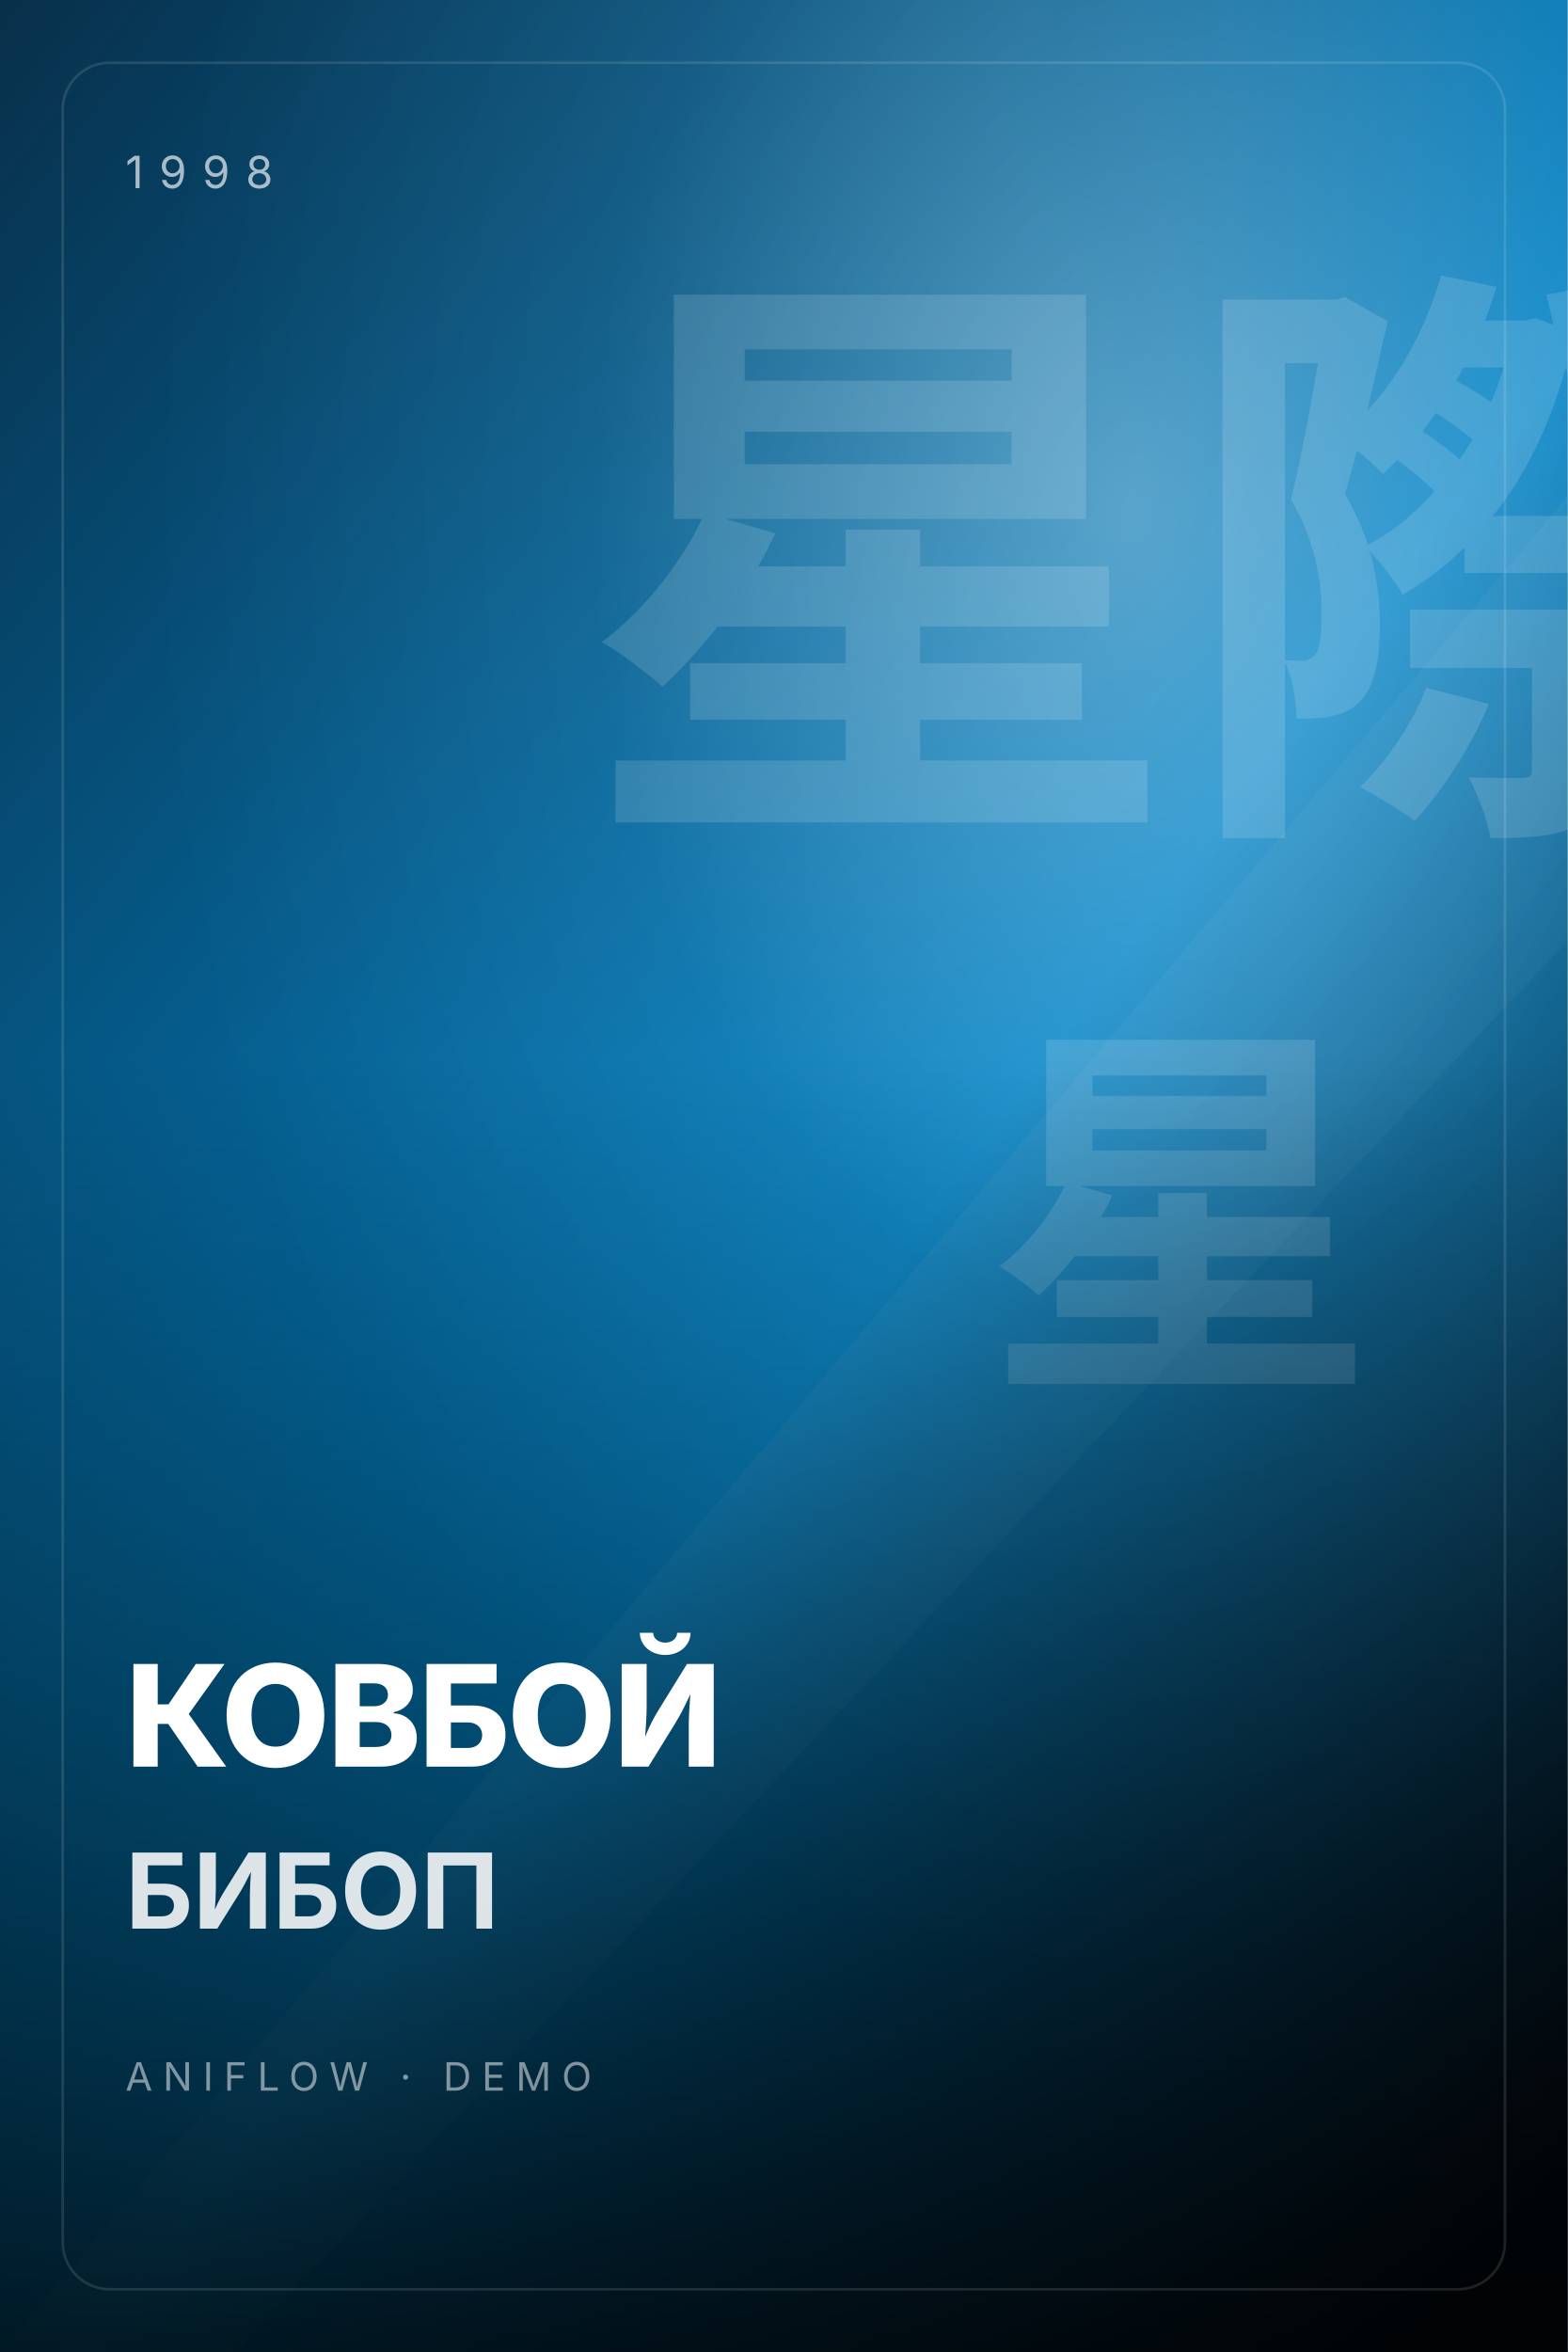
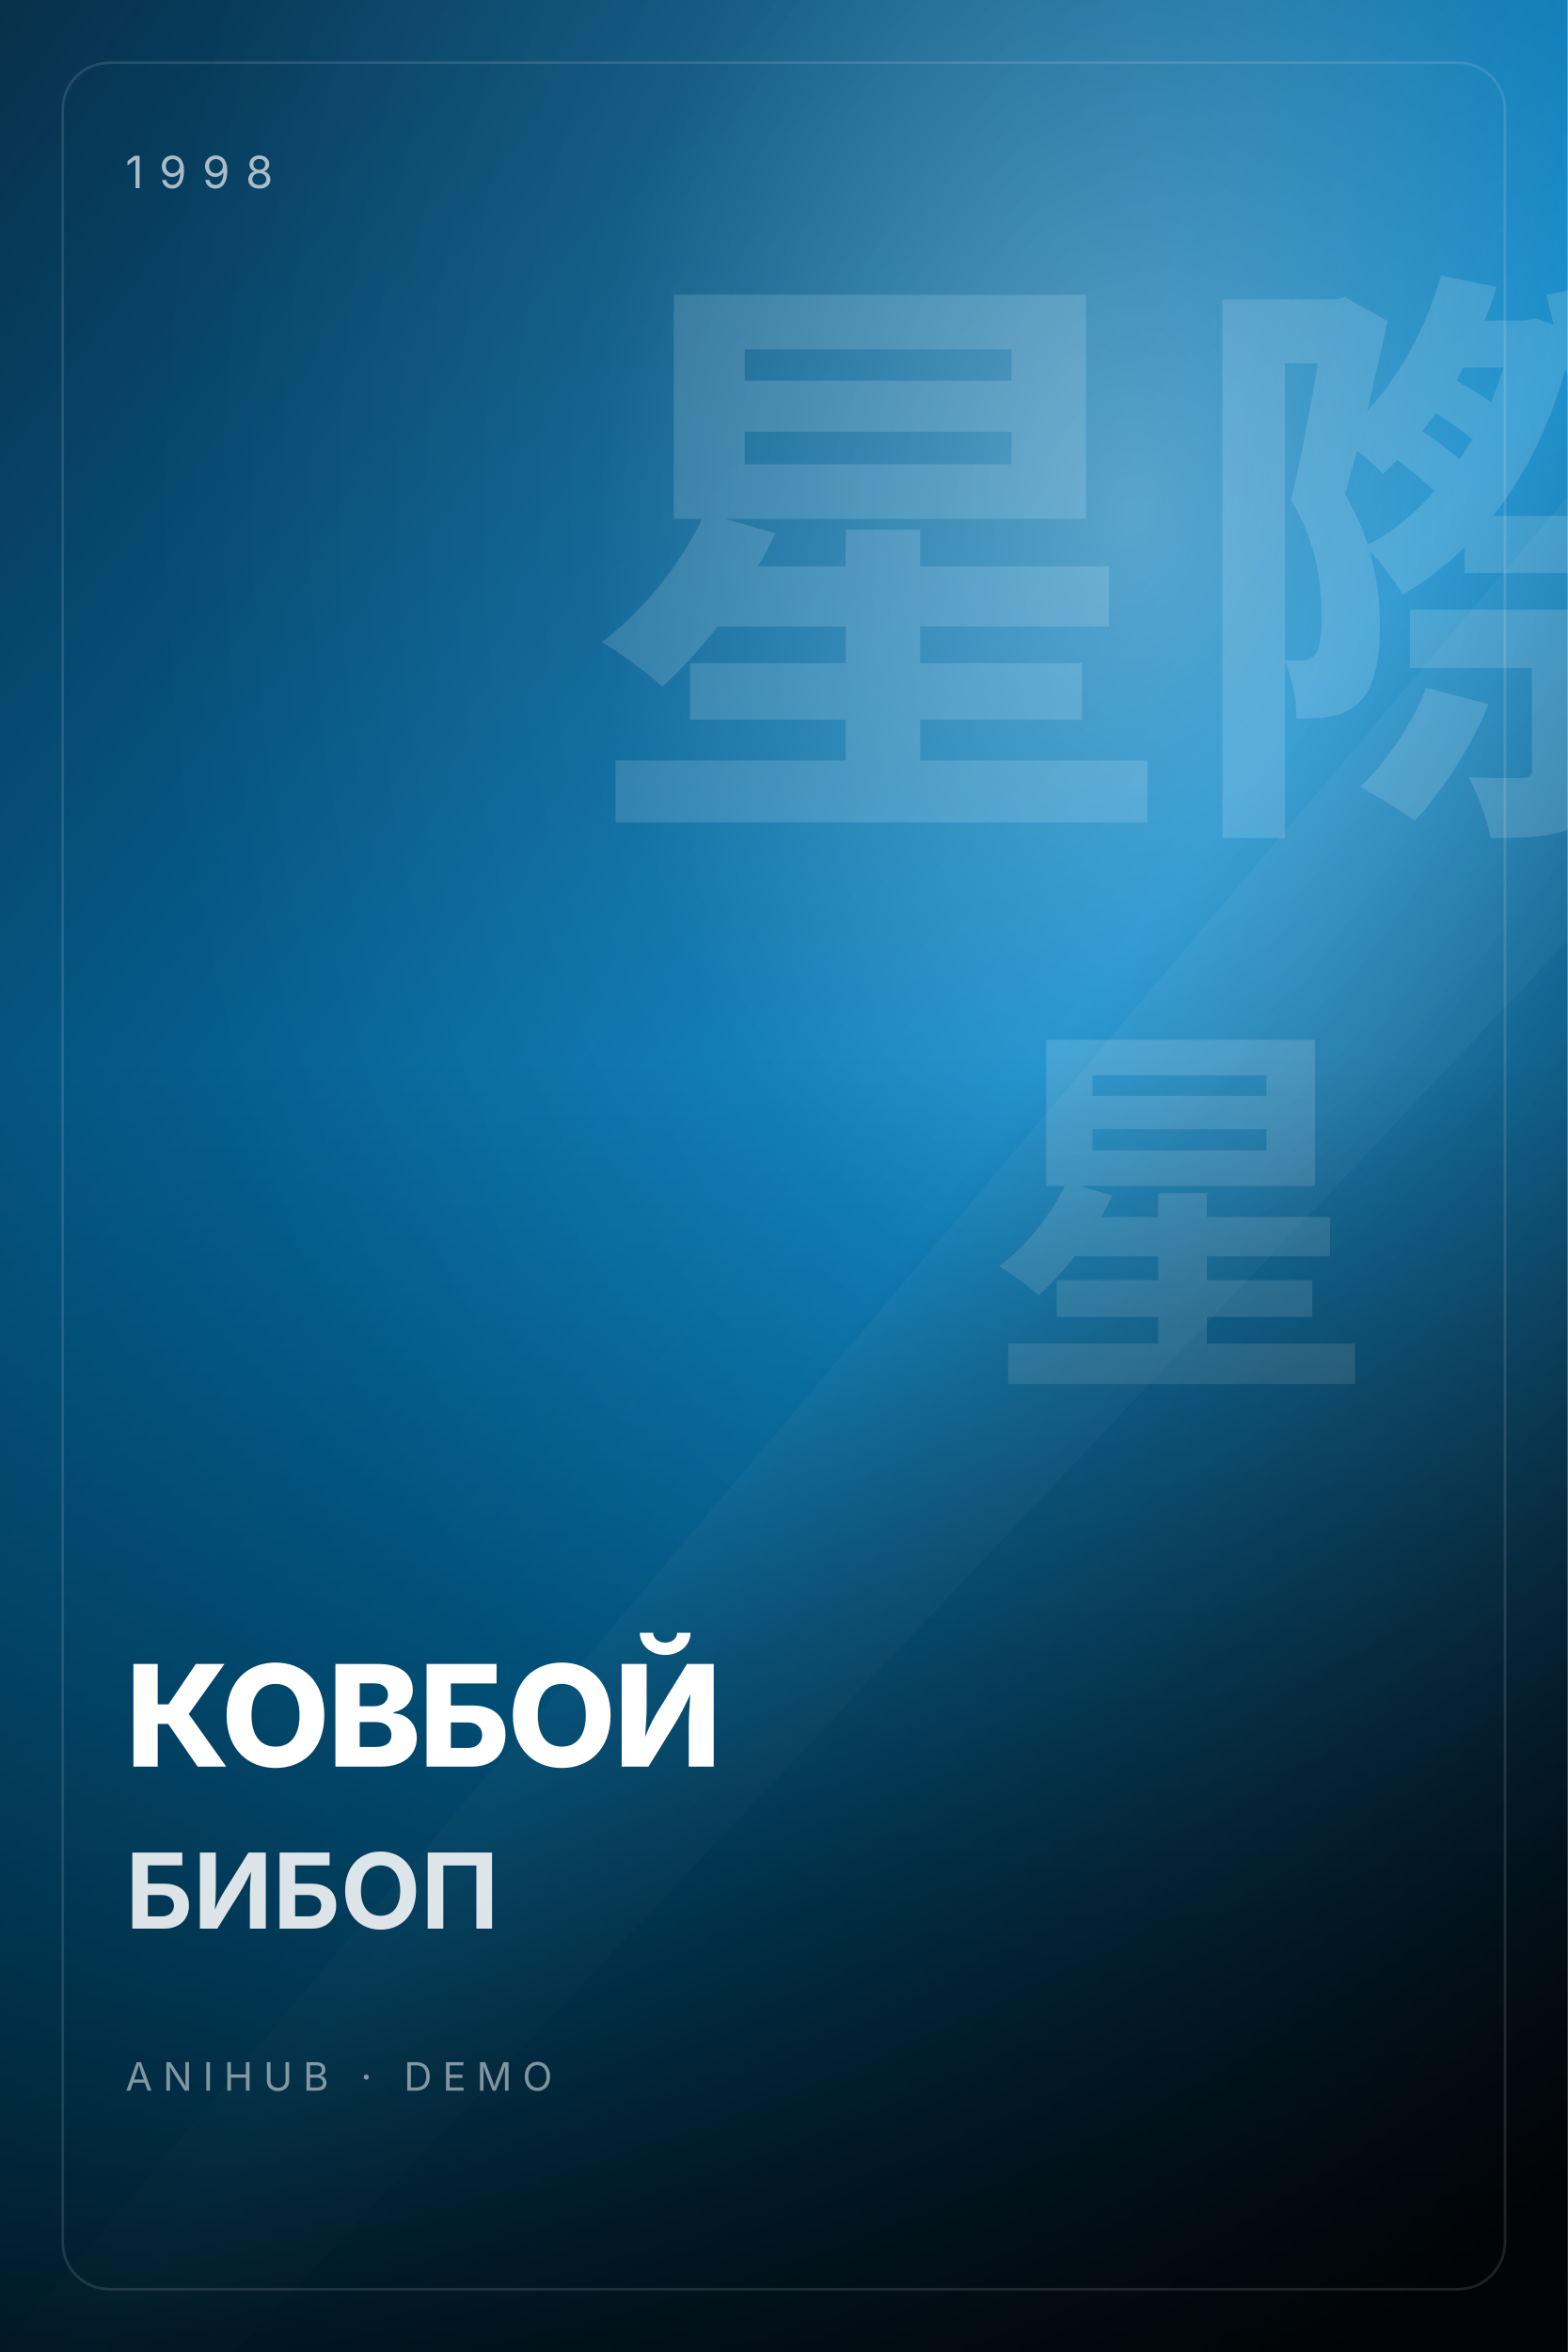
<svg xmlns="http://www.w3.org/2000/svg" width="600" height="900" viewBox="0 0 600 900" role="img" aria-label="КОВБОЙ БИБОП">
  <defs>
    <linearGradient id="bg" x1="0" y1="0" x2="0.9" y2="1">
      <stop offset="0" stop-color="#082f49" />
      <stop offset="0.58" stop-color="#0284c7" />
      <stop offset="1" stop-color="#050f18" />
    </linearGradient>
    <radialGradient id="orb" cx="0.72" cy="0.22" r="0.62">
      <stop offset="0" stop-color="#ffffff" stop-opacity="0.34" />
      <stop offset="0.55" stop-color="#ffffff" stop-opacity="0.06" />
      <stop offset="1" stop-color="#ffffff" stop-opacity="0" />
    </radialGradient>
    <linearGradient id="fade" x1="0" y1="0" x2="0" y2="1">
      <stop offset="0.45" stop-color="#000000" stop-opacity="0" />
      <stop offset="1" stop-color="#000000" stop-opacity="0.82" />
    </linearGradient>
    <linearGradient id="beam" x1="0" y1="0" x2="1" y2="1">
      <stop offset="0" stop-color="#ffffff" stop-opacity="0.16" />
      <stop offset="1" stop-color="#ffffff" stop-opacity="0" />
    </linearGradient>
  </defs>
  <rect width="600" height="900" fill="url(#bg)" />
  <rect width="600" height="900" fill="url(#orb)" />
  <polygon points="0,900 600,190 600,360 90,900" fill="url(#beam)" opacity="0.5" />
  <g font-family="'Yu Gothic', 'Hiragino Kaku Gothic ProN', 'Noto Sans JP', sans-serif" font-weight="700" fill="#ffffff" opacity="0.14" text-anchor="middle">
    <text x="452" y="300" font-size="230">星際</text>
    <text x="452" y="520" font-size="150">星</text>
  </g>
  <rect width="600" height="900" fill="url(#fade)" />
  <g font-family="'Segoe UI', 'Inter', Arial, sans-serif" fill="#ffffff">
    <text x="48" y="72" font-size="17" letter-spacing="6" opacity="0.65">1998</text>
    <text x="48" y="676" font-size="54" font-weight="800" letter-spacing="-1">КОВБОЙ</text>
    <text x="48" y="738" font-size="40" font-weight="700" opacity="0.86">БИБОП</text>
-     <text x="48" y="800" font-size="15" letter-spacing="4" opacity="0.5">ANIFLOW · DEMO</text>
+     <text x="48" y="800" font-size="15" letter-spacing="4" opacity="0.5">ANIHUB · DEMO</text>
  </g>
  <rect x="24" y="24" width="552" height="852" fill="none" stroke="#ffffff" stroke-opacity="0.12" rx="18" />
</svg>
